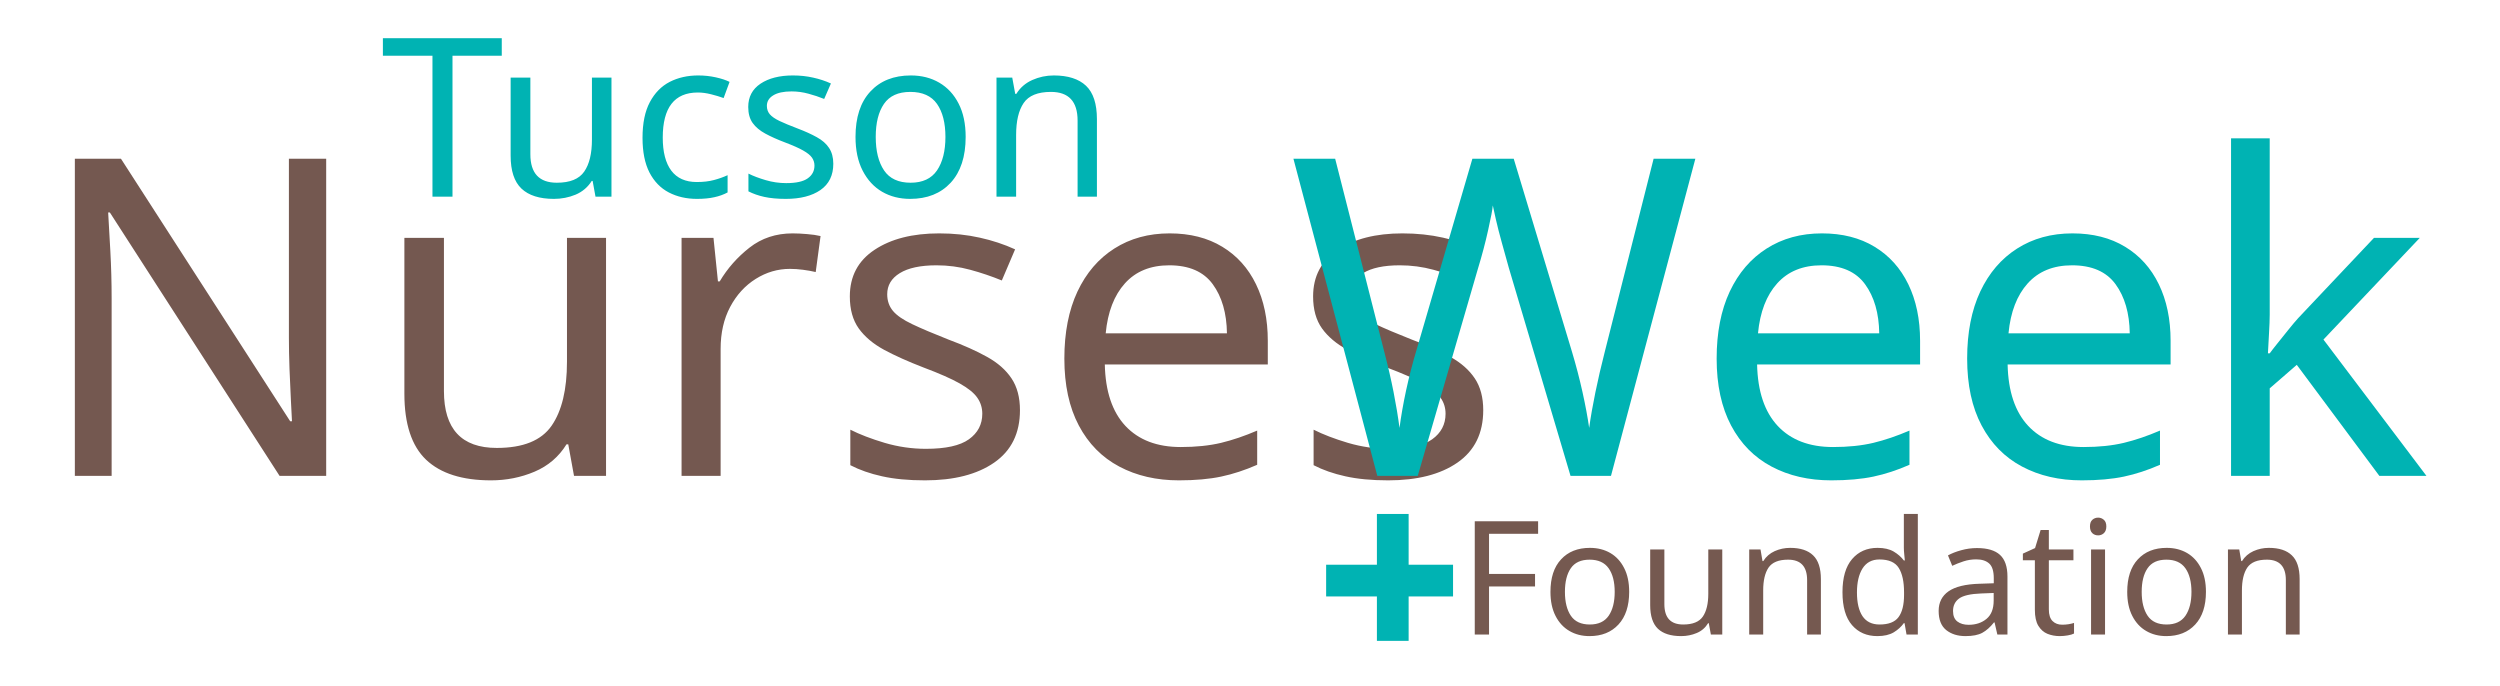
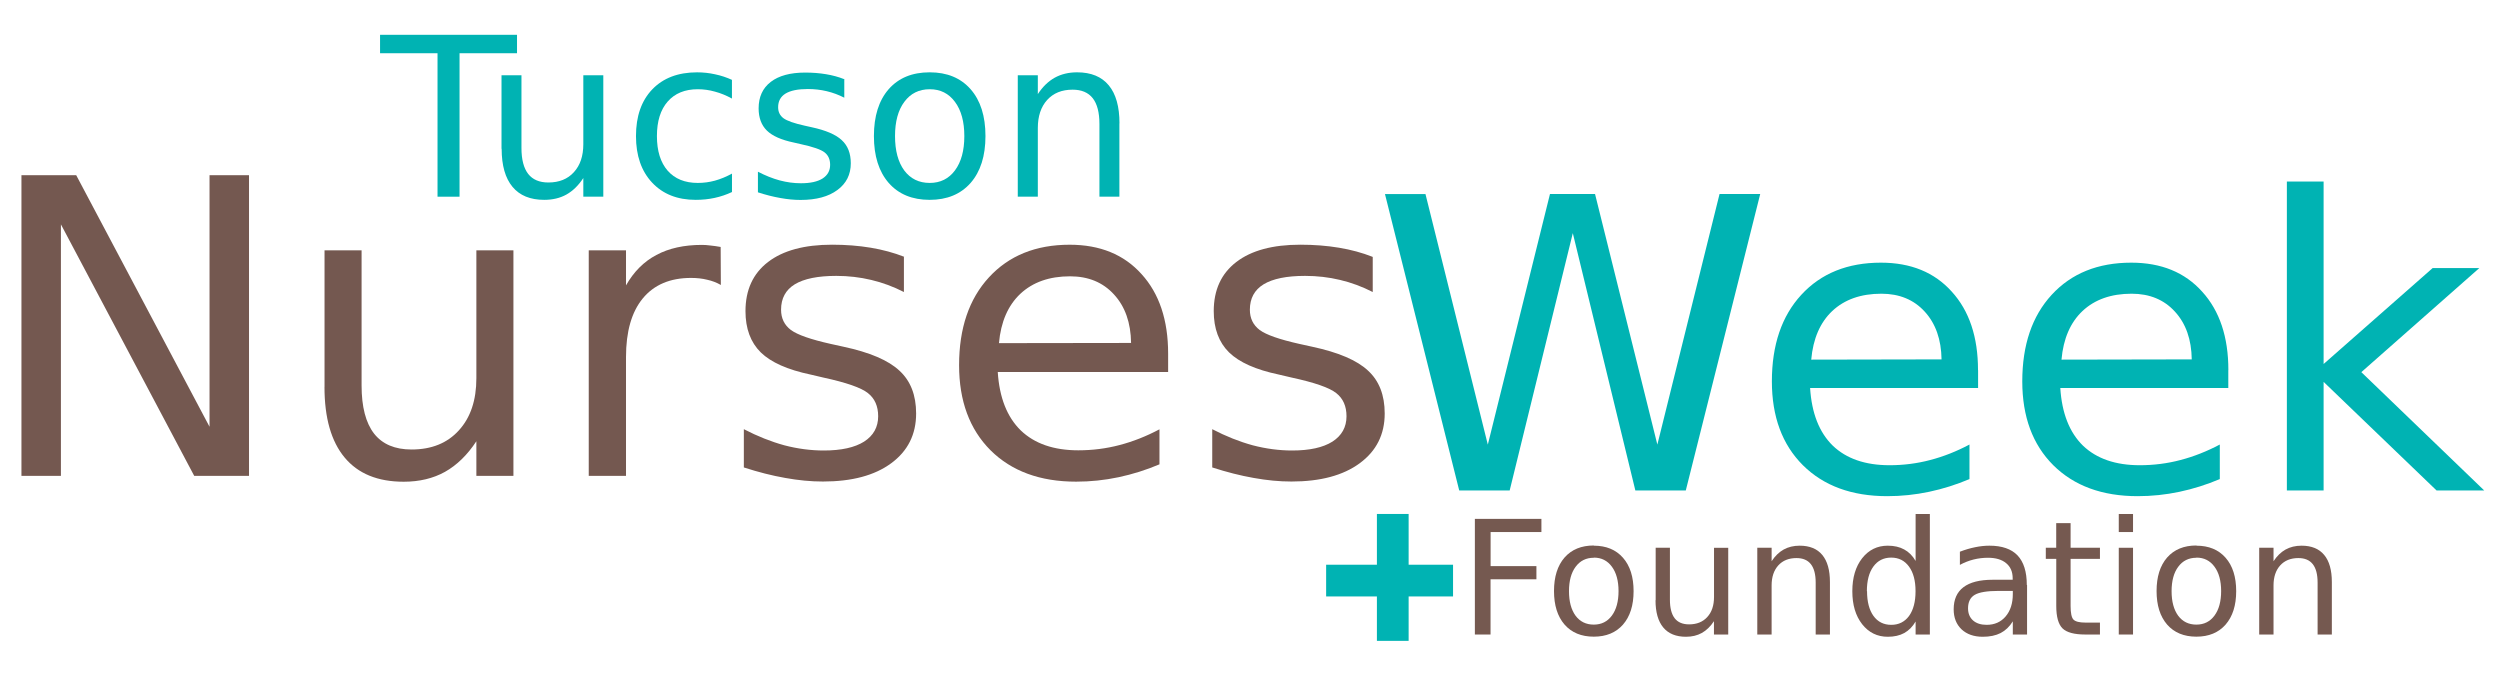
- <svg xmlns="http://www.w3.org/2000/svg" viewBox="0 0 394 108" xml:space="preserve">
-   <style type="text/css">
- .st0{fill:#745850;}
- .st1{font-family:'Cochin';}
- .st2{font-size:70px;}
- .st3{fill:#00B3B3;}
- .st4{font-family:'LucidaGrande';}
- .st5{font-size:35px;}
- .st6{fill:#755950;}
- .st7{font-size:25px;}
- </style>
-   <text transform="matrix(1 0 0 1 5 75)" class="st0 st1 st2">Nurses</text>
-   <text transform="matrix(1 0 0 1 203 75)" class="st3 st4 st2">Week</text>
-   <text transform="matrix(1 0 0 1 60 31)" class="st3 st4 st5">Tucson</text>
-   <text transform="matrix(1 0 0 1 230 100)" class="st6 st4 st7">Foundation</text>
-   <rect x="209" y="89" class="st3" width="20" height="5" />
-   <rect x="217" y="81" class="st3" width="5" height="20" />
+ <svg xmlns="http://www.w3.org/2000/svg" viewBox="0 0 394 108">
+   <g fill="#745850">
+     <path d="M3.38 27.615h8.632l21.01 39.64v-39.64h6.222V75H30.61L9.6 35.36V75H3.38V27.615z" />
+     <path d="M51.146 60.972v-21.52h5.84V60.75q0 5.046 1.967 7.585 1.968 2.507 5.903 2.507 4.73 0 7.46-3.015 2.76-3.015 2.76-8.22V39.453h5.84V75h-5.84v-5.46q-2.126 3.238-4.95 4.825-2.794 1.555-6.507 1.555-6.13 0-9.3-3.808-3.18-3.81-3.18-11.14zM65.84 38.596z" />
+     <path d="M113.606 44.912q-.983-.57-2.158-.825-1.142-.286-2.54-.286-4.95 0-7.616 3.24-2.634 3.21-2.634 9.24V75h-5.872V39.453h5.872v5.523q1.84-3.238 4.792-4.793 2.952-1.587 7.173-1.587.603 0 1.333.095.73.07 1.62.23l.03 6z" />
+     <path d="M142.457 40.5v5.523q-2.476-1.27-5.142-1.904-2.666-.64-5.523-.64-4.348 0-6.538 1.33-2.158 1.33-2.158 4 0 2.03 1.555 3.2 1.56 1.14 6.26 2.19l2 .44q6.22 1.33 8.83 3.77 2.64 2.41 2.64 6.76 0 4.95-3.93 7.84-3.9 2.88-10.76 2.88-2.85 0-5.96-.57-3.08-.54-6.502-1.65v-6.03q3.24 1.68 6.38 2.54 3.14.82 6.22.82 4.128 0 6.35-1.398 2.22-1.43 2.22-4 0-2.38-1.616-3.65-1.59-1.27-7.015-2.445l-2.03-.477q-5.43-1.14-7.84-3.49-2.41-2.38-2.41-6.505 0-5.01 3.55-7.74 3.558-2.73 10.096-2.73 3.238 0 6.094.475 2.852.48 5.27 1.43z" />
+     <path d="M184.097 55.767v2.856h-26.85q.38 6.03 3.618 9.204 3.27 3.142 9.077 3.142 3.364 0 6.506-.83 3.174-.83 6.284-2.48v5.52q-3.142 1.33-6.442 2.03-3.3.7-6.697.7-8.506 0-13.49-4.95-4.95-4.96-4.95-13.4 0-8.73 4.697-13.84 4.73-5.15 12.727-5.15 7.173 0 11.33 4.63 4.19 4.6 4.19 12.533zm-5.84-1.714q-.063-4.793-2.697-7.65-2.603-2.856-6.92-2.856-4.887 0-7.84 2.762-2.92 2.76-3.363 7.77l20.82-.03z" />
+     <path d="M216.343 40.5v5.523q-2.475-1.27-5.14-1.904-2.667-.64-5.524-.64-4.35 0-6.54 1.33-2.16 1.33-2.16 4 0 2.03 1.55 3.2 1.55 1.14 6.25 2.19l2 .44q6.22 1.33 8.82 3.77 2.63 2.41 2.63 6.76 0 4.95-3.94 7.84-3.91 2.88-10.76 2.88-2.86 0-5.97-.57-3.08-.54-6.51-1.65v-6.03q3.23 1.68 6.38 2.54 3.14.82 6.22.82 4.12 0 6.34-1.398 2.22-1.43 2.22-4 0-2.38-1.62-3.65-1.59-1.27-7.018-2.445l-2.03-.477q-5.43-1.14-7.84-3.49-2.416-2.38-2.416-6.505 0-5.01 3.554-7.74 3.553-2.73 10.09-2.73 3.24 0 6.095.475t5.27 1.43z" />
+   </g>
+   <g fill="#00b3b3">
+     <path d="M218.27 30.58h6.383l9.827 39.493 9.795-39.494h7.104l9.82 39.49 9.8-39.49h6.41L265.68 77.3h-7.948l-9.858-40.558-9.95 40.558h-7.95L218.27 30.58z" />
+     <path d="M311.747 58.337v2.817h-26.475q.375 5.946 3.567 9.075 3.22 3.09 8.95 3.09 3.31 0 6.41-.82 3.13-.814 6.19-2.44v5.444q-3.1 1.314-6.355 2.003-3.256.69-6.604.69-8.387 0-13.3-4.884-4.882-4.88-4.882-13.206 0-8.602 4.634-13.64 4.663-5.07 12.55-5.07 7.072 0 11.17 4.57 4.132 4.537 4.132 12.36zm-5.758-1.69q-.07-4.725-2.66-7.542-2.57-2.816-6.83-2.816-4.82 0-7.73 2.72-2.88 2.72-3.32 7.67l20.53-.04z" />
+     <path d="M351.18 58.337v2.817h-26.477q.376 5.946 3.568 9.075 3.23 3.09 8.95 3.09 3.32 0 6.42-.82 3.13-.814 6.2-2.44v5.444q-3.1 1.314-6.35 2.003-3.25.69-6.6.69-8.384 0-13.3-4.884-4.88-4.88-4.88-13.206 0-8.602 4.63-13.64 4.66-5.07 12.55-5.07 7.07 0 11.17 4.57 4.13 4.537 4.13 12.36zm-5.76-1.69q-.062-4.725-2.66-7.542-2.566-2.816-6.822-2.816-4.82 0-7.73 2.72-2.88 2.72-3.317 7.67l20.53-.04z" />
+     <path d="M360.41 28.607h5.79v28.76l17.18-15.115h7.356l-18.59 16.398 19.372 18.652h-7.51L366.2 60.184v17.118h-5.79V28.607z" />
+   </g>
+   <g fill="#00b3b3">
+     <path d="M59.897 5.485h21.585V8.39h-9.058V31h-3.47V8.39h-9.057V5.485z" />
+     <path d="M79.038 23.446V11.86h3.145v11.467q0 2.717 1.06 4.084 1.06 1.35 3.178 1.35 2.55 0 4.02-1.62 1.49-1.62 1.49-4.42V11.86h3.15V31h-3.15v-2.94q-1.14 1.744-2.66 2.598-1.5.838-3.5.838-3.3 0-5-2.05-1.71-2.052-1.71-6zm7.913-12.048z" />
+     <path d="M115.354 12.594v2.94q-1.333-.735-2.683-1.094-1.33-.376-2.7-.376-3.05 0-4.75 1.948-1.69 1.93-1.69 5.435 0 3.503 1.69 5.45 1.7 1.933 4.75 1.933 1.37 0 2.7-.36 1.35-.375 2.69-1.11v2.905q-1.31.615-2.73.923-1.4.308-2.99.308-4.32 0-6.87-2.718-2.54-2.717-2.54-7.33 0-4.684 2.57-7.367 2.58-2.68 7.06-2.68 1.46 0 2.84.31 1.39.29 2.69.89z" />
+     <path d="M133.06 12.423v2.974q-1.334-.684-2.77-1.025-1.435-.342-2.973-.342-2.34 0-3.52.718-1.163.717-1.163 2.153 0 1.1.838 1.73.837.62 3.366 1.18l1.077.24q3.35.72 4.75 2.04 1.42 1.3 1.42 3.64 0 2.67-2.12 4.22-2.102 1.56-5.793 1.56-1.538 0-3.213-.31-1.66-.29-3.51-.89v-3.25q1.74.91 3.43 1.37 1.69.45 3.35.45 2.22 0 3.41-.75 1.19-.77 1.19-2.15 0-1.28-.87-1.96-.86-.68-3.78-1.31l-1.1-.253q-2.92-.61-4.22-1.88-1.3-1.28-1.3-3.5 0-2.7 1.91-4.17 1.91-1.47 5.43-1.47 1.742 0 3.28.257 1.54.256 2.836.77z" />
+     <path d="M146.526 14.064q-2.53 0-4 1.982-1.47 1.966-1.47 5.4 0 3.436 1.454 5.418 1.47 1.966 4.016 1.966 2.512 0 3.982-1.983 1.47-1.982 1.47-5.4 0-3.4-1.47-5.384-1.47-2-3.982-2zm0-2.666q4.1 0 6.443 2.666 2.34 2.666 2.34 7.383 0 4.7-2.34 7.383-2.35 2.666-6.45 2.666-4.12 0-6.46-2.666-2.33-2.684-2.33-7.383 0-4.717 2.32-7.383 2.34-2.666 6.46-2.666z" />
+     <path d="M176.416 19.447V31h-3.145V19.55q0-2.717-1.05-4.068-1.06-1.35-3.18-1.35-2.54 0-4.01 1.624-1.47 1.623-1.47 4.426V31h-3.16V11.86h3.16v2.973q1.13-1.726 2.65-2.58 1.54-.855 3.54-.855 3.3 0 4.99 2.05 1.69 2.034 1.69 6z" />
+   </g>
+   <g fill="#755950">
+     <path d="M232.454 81.775h10.473v2.075h-8.008v5.37h7.22v2.076h-7.23V100h-2.47V81.775z" />
+     <path d="M251.18 87.903q-1.807 0-2.857 1.416-1.05 1.4-1.05 3.85t1.038 3.87q1.05 1.4 2.87 1.4 1.8 0 2.85-1.42t1.05-3.86q0-2.43-1.05-3.85-1.05-1.43-2.84-1.43zm0-1.904q2.93 0 4.6 1.9 1.674 1.9 1.674 5.27 0 3.35-1.673 5.27-1.67 1.9-4.6 1.9-2.94 0-4.61-1.91-1.66-1.92-1.66-5.28 0-3.37 1.66-5.28 1.67-1.9 4.62-1.9z" />
+     <path d="M260.933 94.604v-8.276h2.246v8.19q0 1.942.75 2.92.75.963 2.27.963 1.82 0 2.87-1.16 1.06-1.15 1.06-3.16v-7.75h2.24V100h-2.25v-2.1q-.82 1.246-1.91 1.856-1.08.598-2.5.598-2.36 0-3.58-1.465-1.22-1.47-1.22-4.29zm5.65-8.605z" />
+     <path d="M288.398 91.748V100h-2.246v-8.18q0-1.94-.756-2.904-.757-.964-2.27-.964-1.82 0-2.87 1.16t-1.05 3.16V100h-2.258V86.328h2.26v2.124q.804-1.233 1.89-1.843 1.1-.61 2.527-.61 2.356 0 3.565 1.46 1.208 1.45 1.208 4.28z" />
+     <path d="M301.9 88.403v-7.397h2.246V100H301.9v-2.05q-.71 1.22-1.795 1.818-1.074.586-2.588.586-2.478 0-4.04-1.978-1.55-1.977-1.55-5.2 0-3.222 1.55-5.2Q295.04 86 297.517 86q1.514 0 2.588.597 1.086.586 1.794 1.806zm-7.654 4.773q0 2.478 1.013 3.894 1.02 1.404 2.8 1.404t2.81-1.404q1.02-1.416 1.02-3.894t-1.03-3.882q-1.03-1.416-2.81-1.416t-2.81 1.416q-1.02 1.404-1.02 3.882z" />
+     <path d="M314.985 93.127q-2.722 0-3.772.623-1.05.623-1.05 2.124 0 1.196.782 1.904.793.696 2.148.696 1.868 0 2.99-1.318 1.136-1.33 1.136-3.528v-.5h-2.24zm4.48-.927v7.8h-2.246v-2.075q-.77 1.245-1.92 1.843-1.15.586-2.81.586-2.1 0-3.35-1.172-1.24-1.184-1.24-3.16 0-2.31 1.54-3.48 1.55-1.172 4.61-1.172h3.15v-.22q0-1.55-1.03-2.393-1.02-.854-2.86-.854-1.17 0-2.29.28-1.11.28-2.14.843V86.95q1.232-.475 2.392-.707 1.16-.244 2.26-.244 2.964 0 4.43 1.53 1.463 1.54 1.463 4.66z" />
+     <path d="M326.326 82.446v3.882h4.626v1.746h-4.626v7.422q0 1.672.45 2.148.465.476 1.87.476h2.306V100h-2.307q-2.6 0-3.59-.964-.988-.977-.988-3.54v-7.422h-1.648v-1.746h1.64v-3.882h2.26z" />
+     <path d="M333.918 86.328h2.247V100h-2.247V86.328zm0-5.322h2.247v2.844h-2.247v-2.844z" />
+     <path d="M346.15 87.903q-1.807 0-2.857 1.416-1.05 1.4-1.05 3.85t1.038 3.87q1.05 1.4 2.87 1.4 1.8 0 2.85-1.42t1.05-3.86q0-2.43-1.05-3.85-1.05-1.43-2.84-1.43zm0-1.904q2.93 0 4.602 1.9 1.672 1.9 1.672 5.27 0 3.35-1.672 5.27-1.672 1.9-4.602 1.9-2.942 0-4.614-1.91-1.66-1.92-1.66-5.28 0-3.37 1.66-5.28 1.672-1.9 4.614-1.9z" />
+     <path d="M367.5 91.748V100h-2.246v-8.18q0-1.94-.757-2.904t-2.27-.964q-1.82 0-2.87 1.16t-1.05 3.16V100h-2.257V86.328h2.258v2.124q.806-1.233 1.892-1.843 1.1-.61 2.527-.61 2.356 0 3.565 1.46 1.208 1.45 1.208 4.28z" />
+   </g>
+   <path fill="#00b3b3" d="M209 89h20v5h-20z" />
+   <path fill="#00b3b3" d="M217 81h5v20h-5z" />
</svg>
